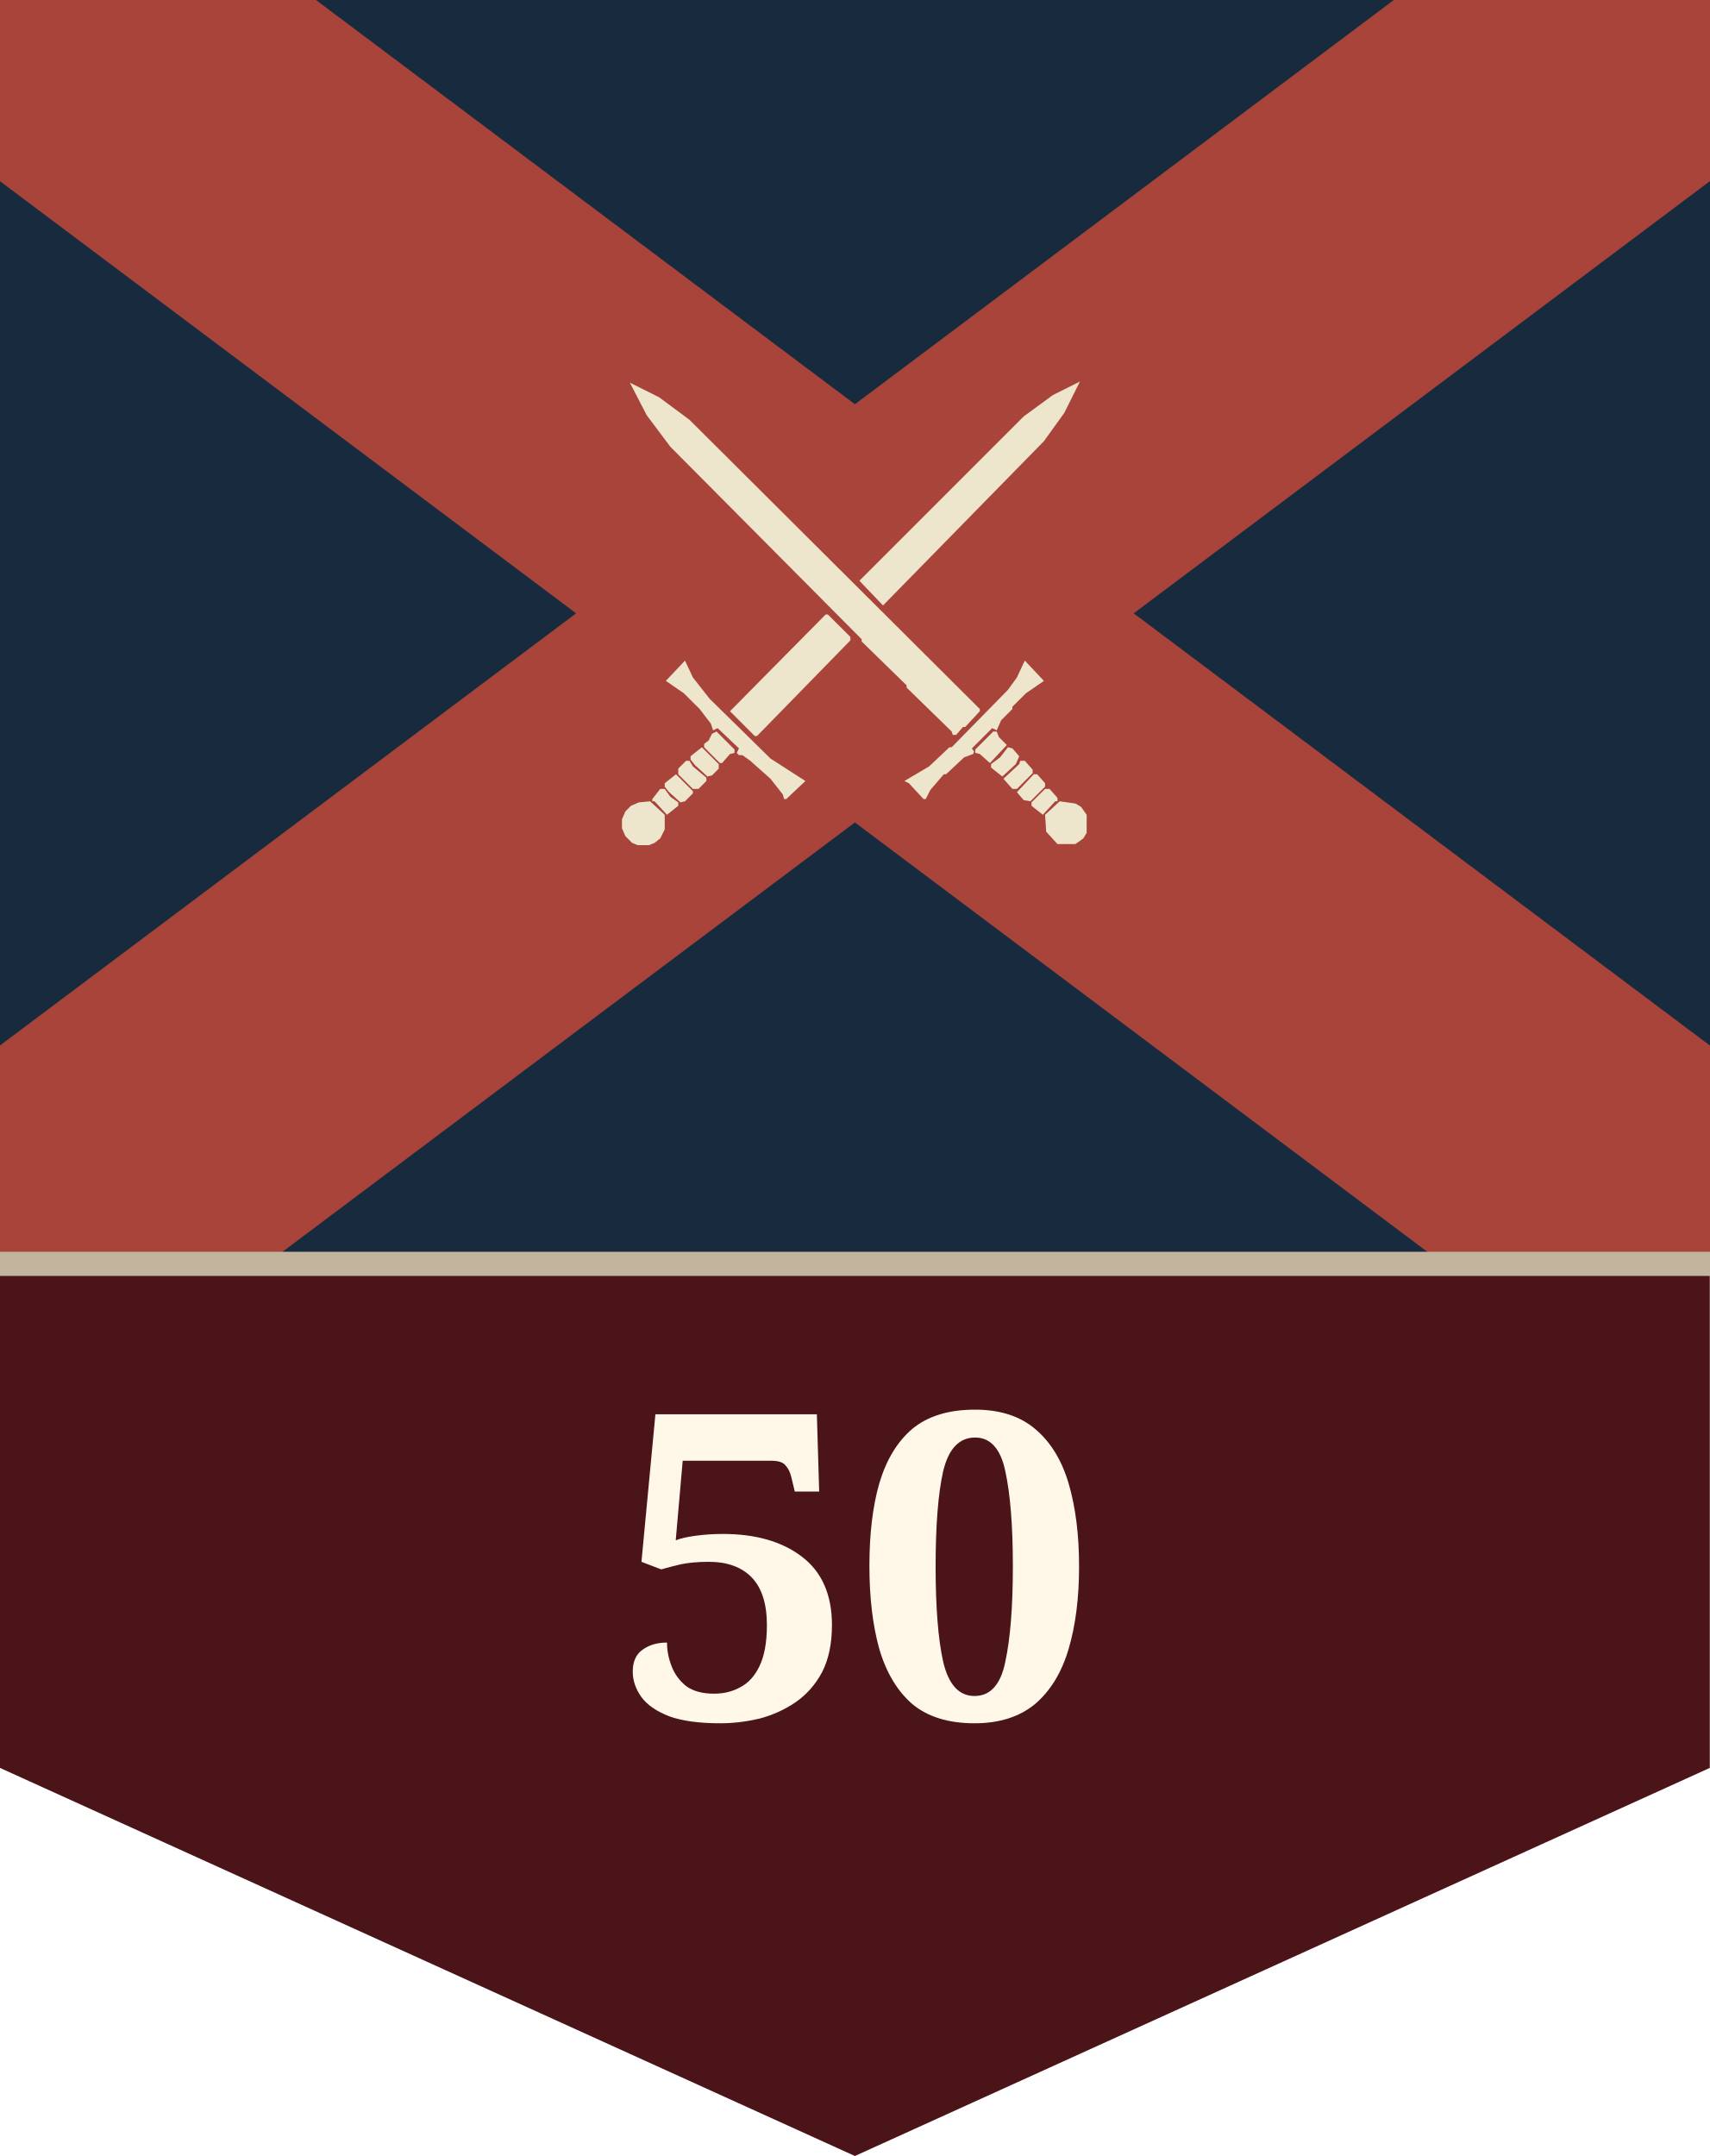
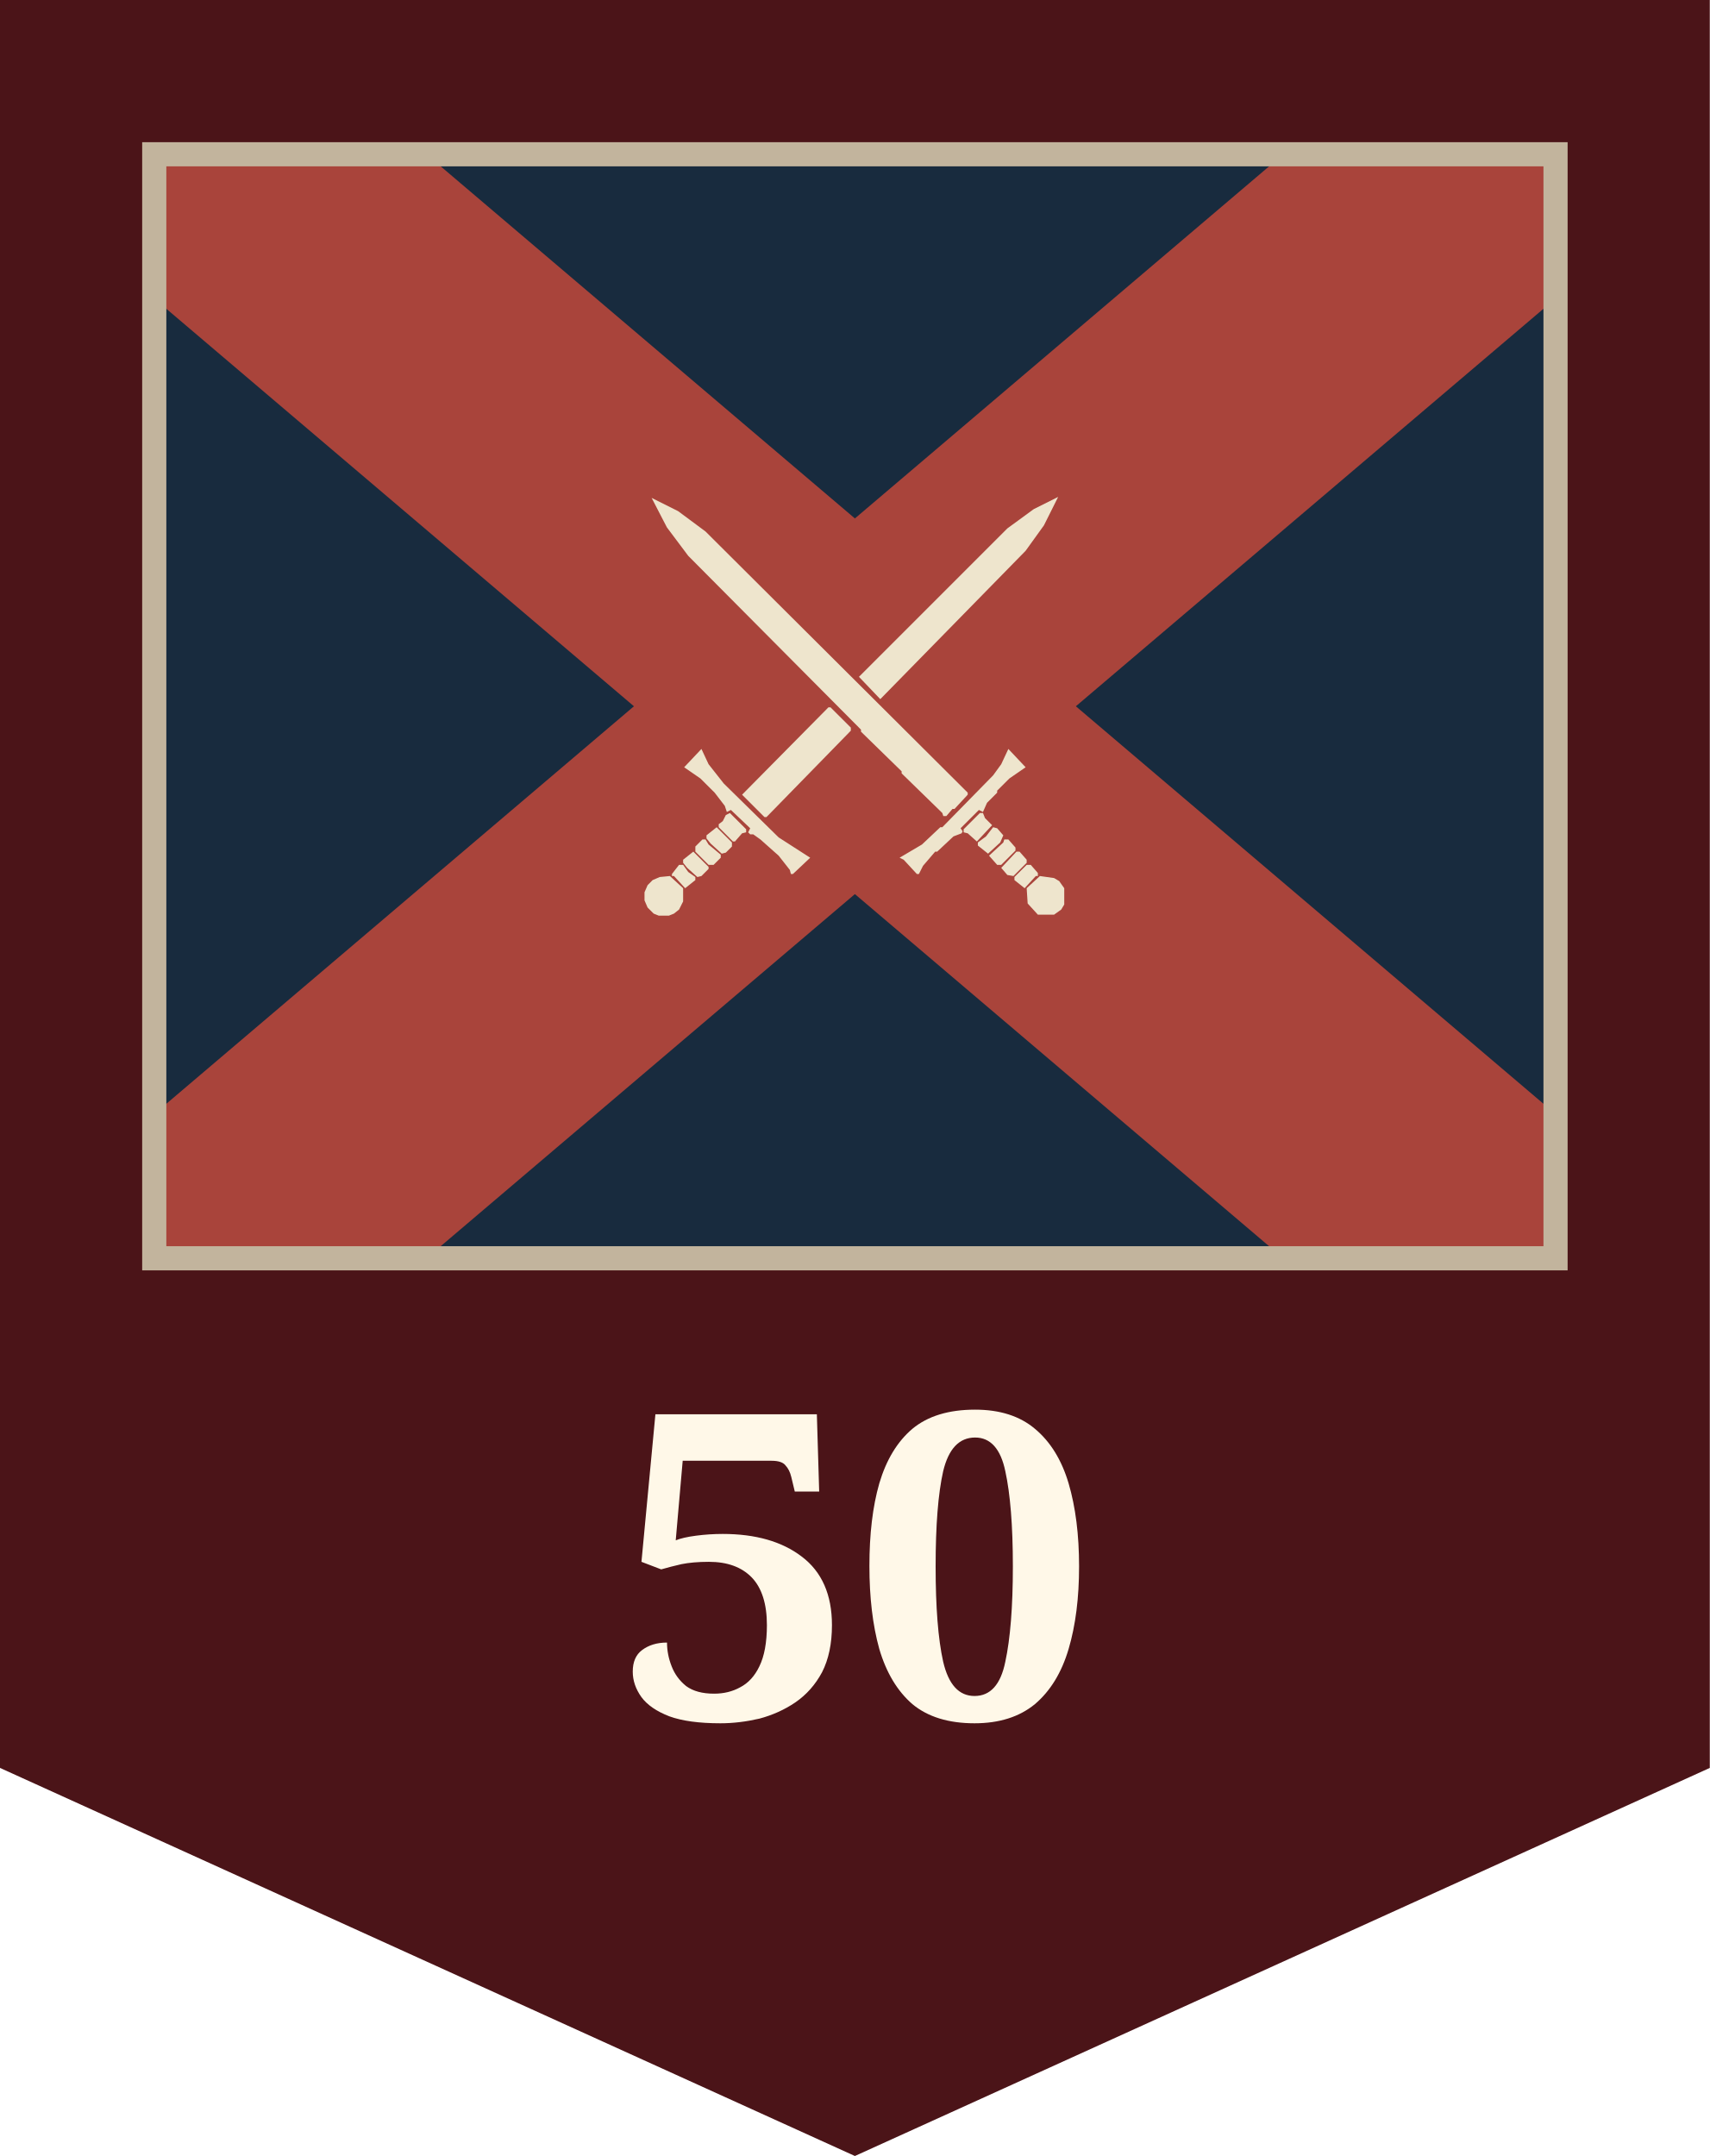
<svg xmlns="http://www.w3.org/2000/svg" viewBox="0 0 46 58" role="img" aria-labelledby="hcm-title hcm-desc">
  <defs>
    <clipPath id="hcm-flag-clip">
-       <rect x="-1" y="-1" width="48" height="35" />
+       <rect x="4" y="4" width="38" height="30" />
    </clipPath>
  </defs>
  <path data-city-fill="" d="M0 0H46V47.56L23 58L0 47.56Z" fill="var(--city-tone, #4b1418)" />
  <g data-player-flag="" clip-path="url(#hcm-flag-clip)">
-     <rect x="-1" y="-1" width="48" height="35" fill="var(--flag-primary, #182b3e)" />
-     <path d="M-3 -3 49 36M49 -3 -3 36" fill="none" stroke="var(--flag-secondary, #a9443b)" stroke-width="9" />
-     <g data-flag-symbol="" transform="translate(15.25 8.75) scale(.155)" fill="var(--flag-symbol, #eee5cd)">
+     <rect x="4" y="4" width="38" height="30" fill="var(--flag-primary, #182b3e)" />
+     <path d="M3 2 43 36M43 2 3 36" fill="none" stroke="var(--flag-secondary, #a9443b)" stroke-width="7.7" />
+     <g data-flag-symbol="" transform="translate(16 12) scale(.14)" fill="var(--flag-symbol, #eee5cd)">
      <path fill-rule="evenodd" d="M16.99 87.5L16.21 89.06 15.23 89.84 14.26 90.23 12.3 90.23 11.33 89.84 10.16 88.67 9.57 87.3 9.57 85.74 10.16 84.38 11.13 83.4 12.5 82.81 14.45 82.62 16.99 84.96ZM69.14 69.73L68.75 69.73 67.58 71.09 66.99 71.09 66.8 70.51 58.98 62.89 58.98 62.5 51.17 54.88 51.17 54.49 17.97 21.09 13.87 15.62 10.94 9.96 16.02 12.5 21.29 16.41 71.68 66.6 71.68 66.99ZM19.34 83.4L17.38 84.96 15.23 82.62 14.84 82.62 14.84 82.23 16.21 80.47 16.99 80.47 17.97 81.84 19.34 82.81ZM21.88 81.25L20.51 82.62 19.73 82.81 17.77 81.05 16.99 80.08 16.99 79.49 18.95 77.93 21.88 80.86ZM41.41 79.1L38.09 82.23 37.7 82.23 37.5 81.45 35.35 78.71 31.84 75.59 30.47 74.61 29.88 74.61 29.49 74.22 29.88 73.44 26.17 69.92 25.39 70.31 25 69.14 23.05 66.6 20.31 63.87 17.19 61.72 20.51 58.2 21.88 61.13 24.8 64.84 35.35 75.2ZM24.22 79.1L22.85 80.47 21.88 80.47 19.34 77.93 19.34 76.95 20.7 75.59 21.29 75.59 21.88 76.56 24.22 78.52ZM26.37 76.95L25.2 78.12 24.41 78.32 22.27 76.37 21.48 75.39 21.48 74.8 23.44 73.24 26.37 76.17ZM29.1 74.22L28.32 74.41 26.95 75.98 26.56 75.98 23.83 73.24 23.83 72.66 24.61 72.07 25.2 70.9 25.98 70.51 29.1 73.63ZM49.22 54.1L49.22 54.69 33.01 71.29 32.62 71.29 28.32 66.99 44.92 50.2 45.31 50.2ZM89.06 9.77L86.33 15.23 82.81 20.12 54.88 48.63 50.78 44.34 79.3 15.82 84.38 12.11ZM82.81 61.72L79.69 63.87 77.34 66.21 77.34 66.6 75.39 68.55 74.61 70.31 73.83 69.92 70.31 73.44 70.7 74.02 70.51 74.41 68.95 75 65.82 77.93 65.43 77.93 63.09 80.66 62.3 82.23 61.91 82.23 59.38 79.49 58.59 79.1 62.89 76.56 66.41 73.24 66.8 73.24 76.56 63.28 78.12 61.13 79.49 58.2ZM76.37 72.85L73.44 75.98 71.68 74.41 70.9 74.22 70.9 73.63 74.02 70.51 74.61 70.51 75 71.48ZM78.52 74.8L77.93 76.17 75.59 78.32 73.63 76.76 73.63 76.17 75.2 75 76.56 73.24 77.34 73.44ZM80.86 77.15L80.86 77.73 78.12 80.47 77.34 80.47 75.78 78.71 78.52 76.17 78.71 75.59 79.49 75.59ZM83.01 79.49L83.01 80.08 80.47 82.62 79.3 82.42 78.12 81.05 81.05 77.93 81.64 77.93ZM85.16 82.03L85.16 82.62 84.77 82.62 82.62 84.96 80.66 83.4 80.66 82.81 83.01 80.47 83.79 80.47ZM90.23 88.09L89.65 89.06 88.28 90.04 85.16 90.04 83.2 87.89 83.01 84.96 85.55 82.62 88.28 83.01 89.26 83.59 90.23 84.96Z" />
    </g>
  </g>
-   <path d="M-1 34H47" fill="none" stroke="#c2b49d" stroke-width=".65" />
+   <rect x="4.15" y="4.15" width="37.7" height="29.7" fill="none" stroke="#c2b49d" stroke-width=".65" />
  <text data-city-level="" x="23" y="46.25" text-anchor="middle" fill="var(--level-ink, #fff8e8)" font-family="Georgia,serif" font-size="11.5" font-weight="bold">50</text>
</svg>
